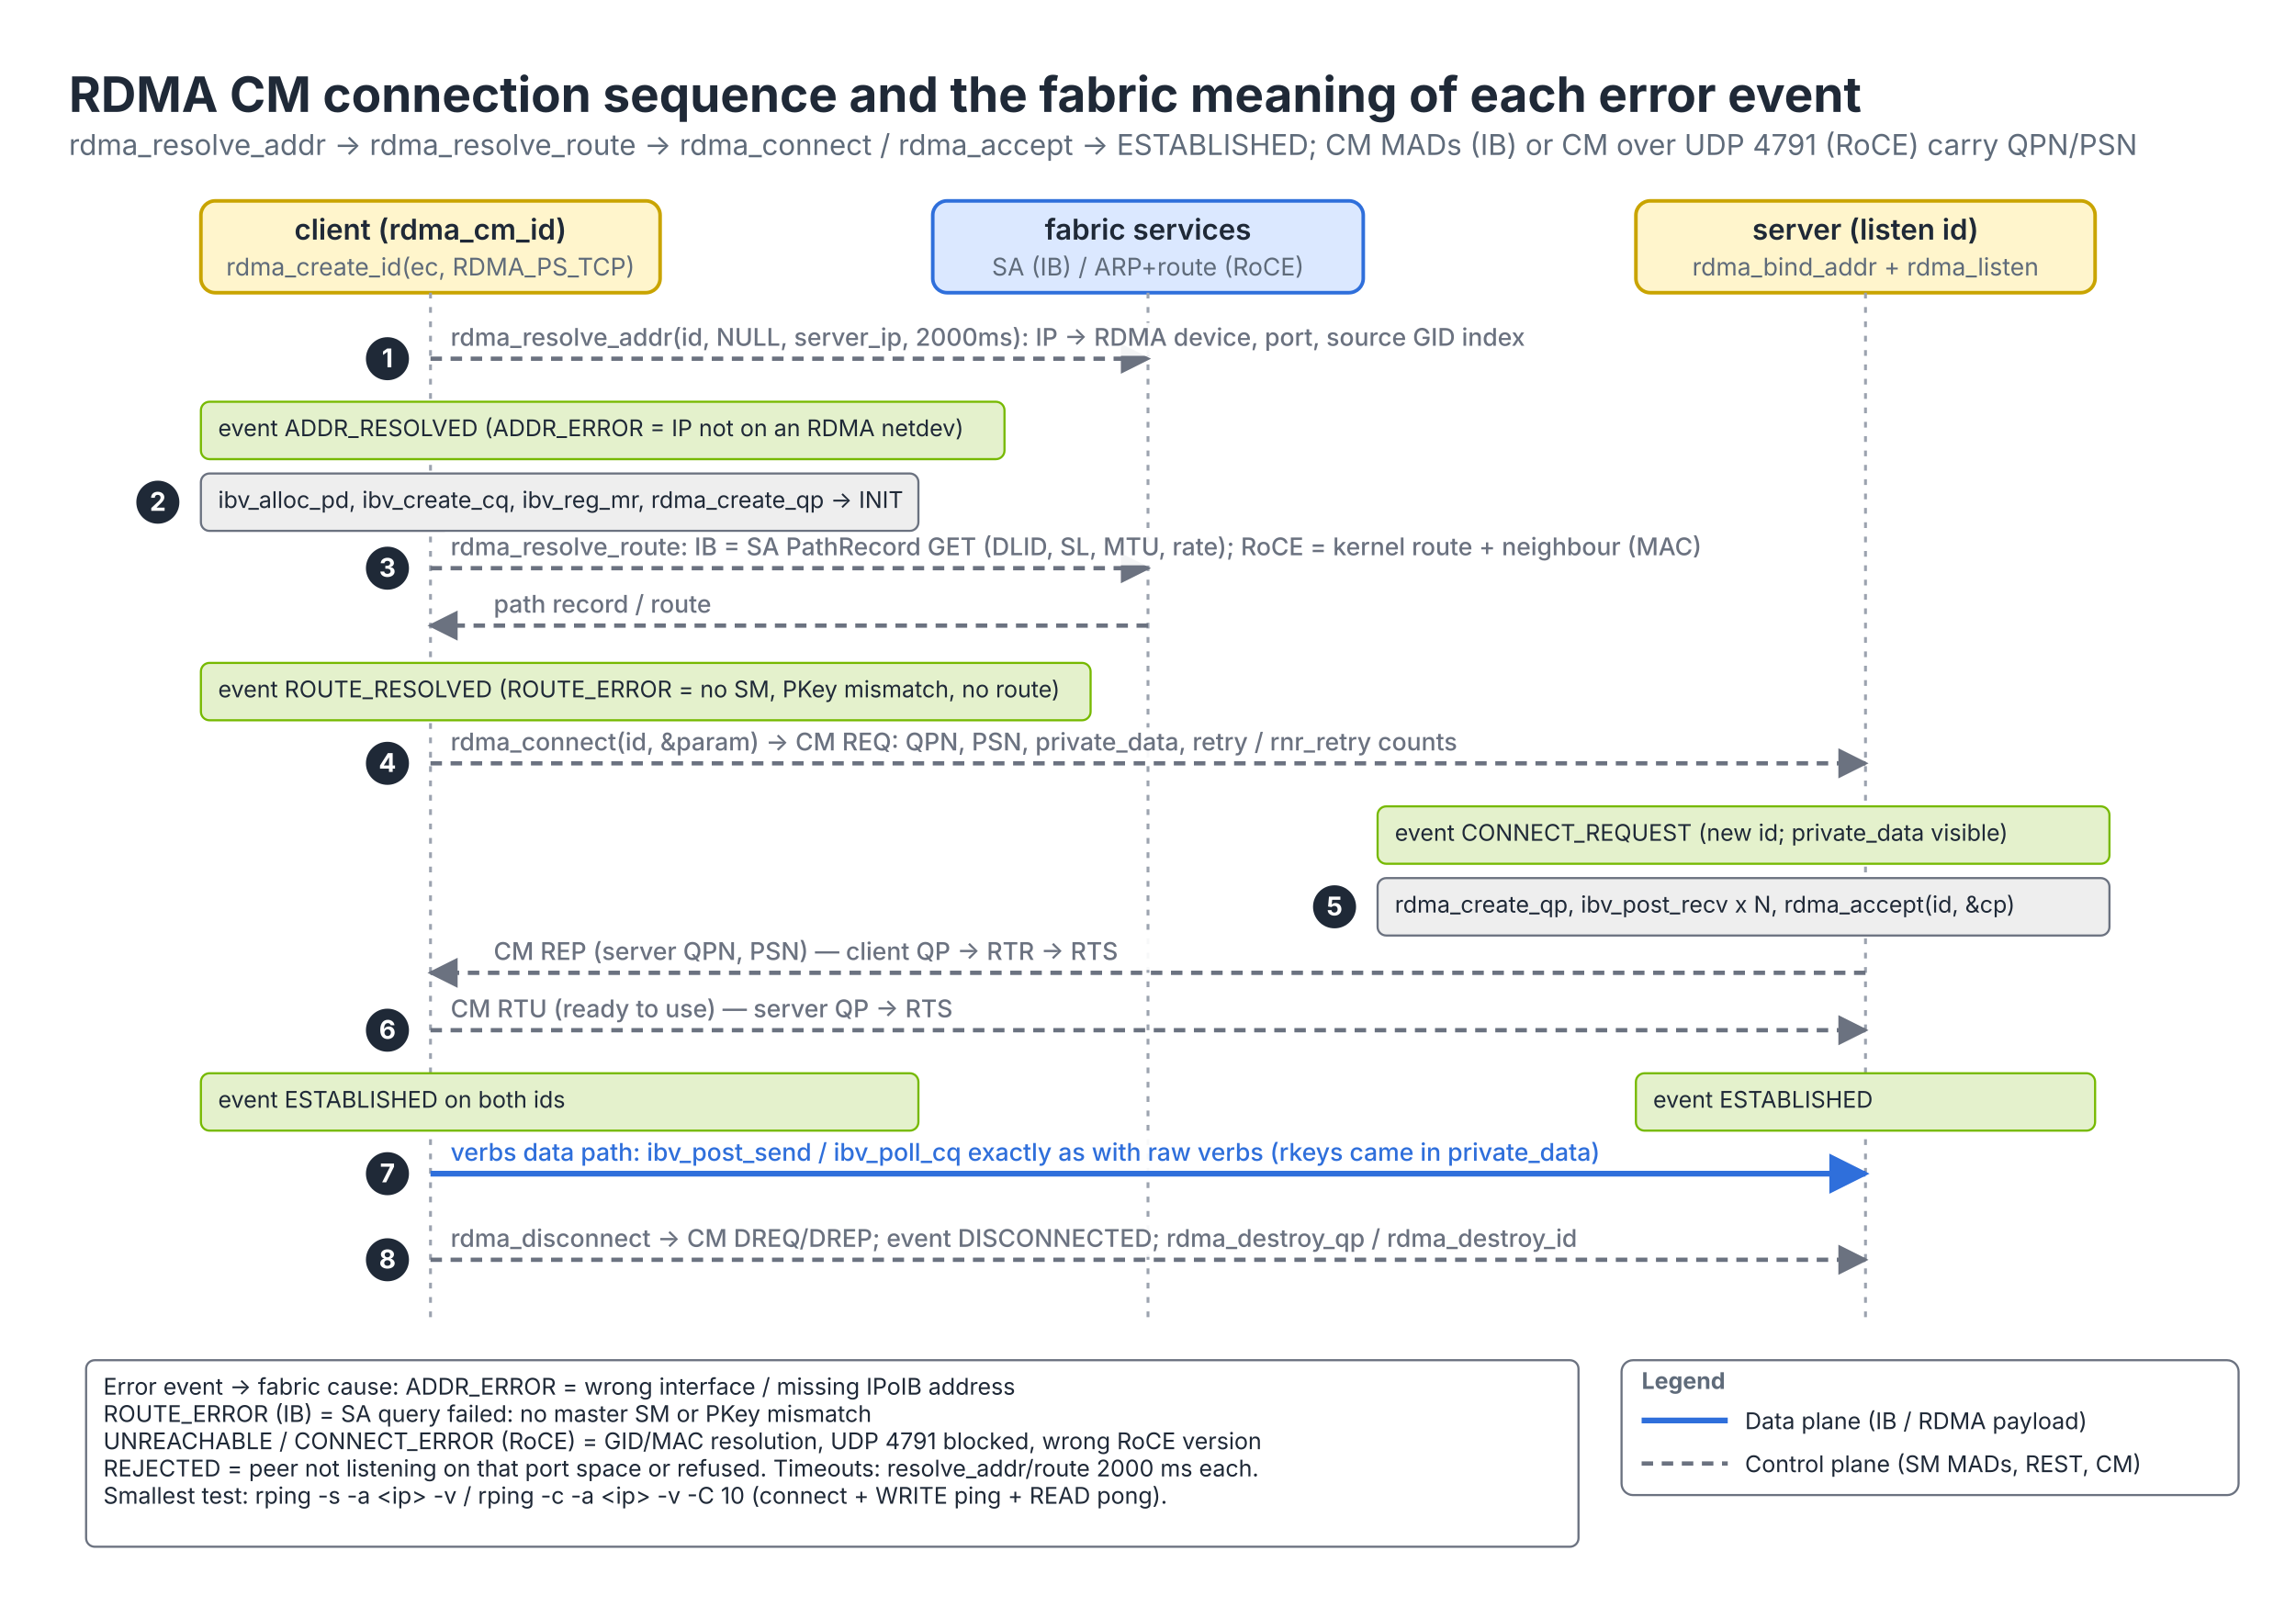
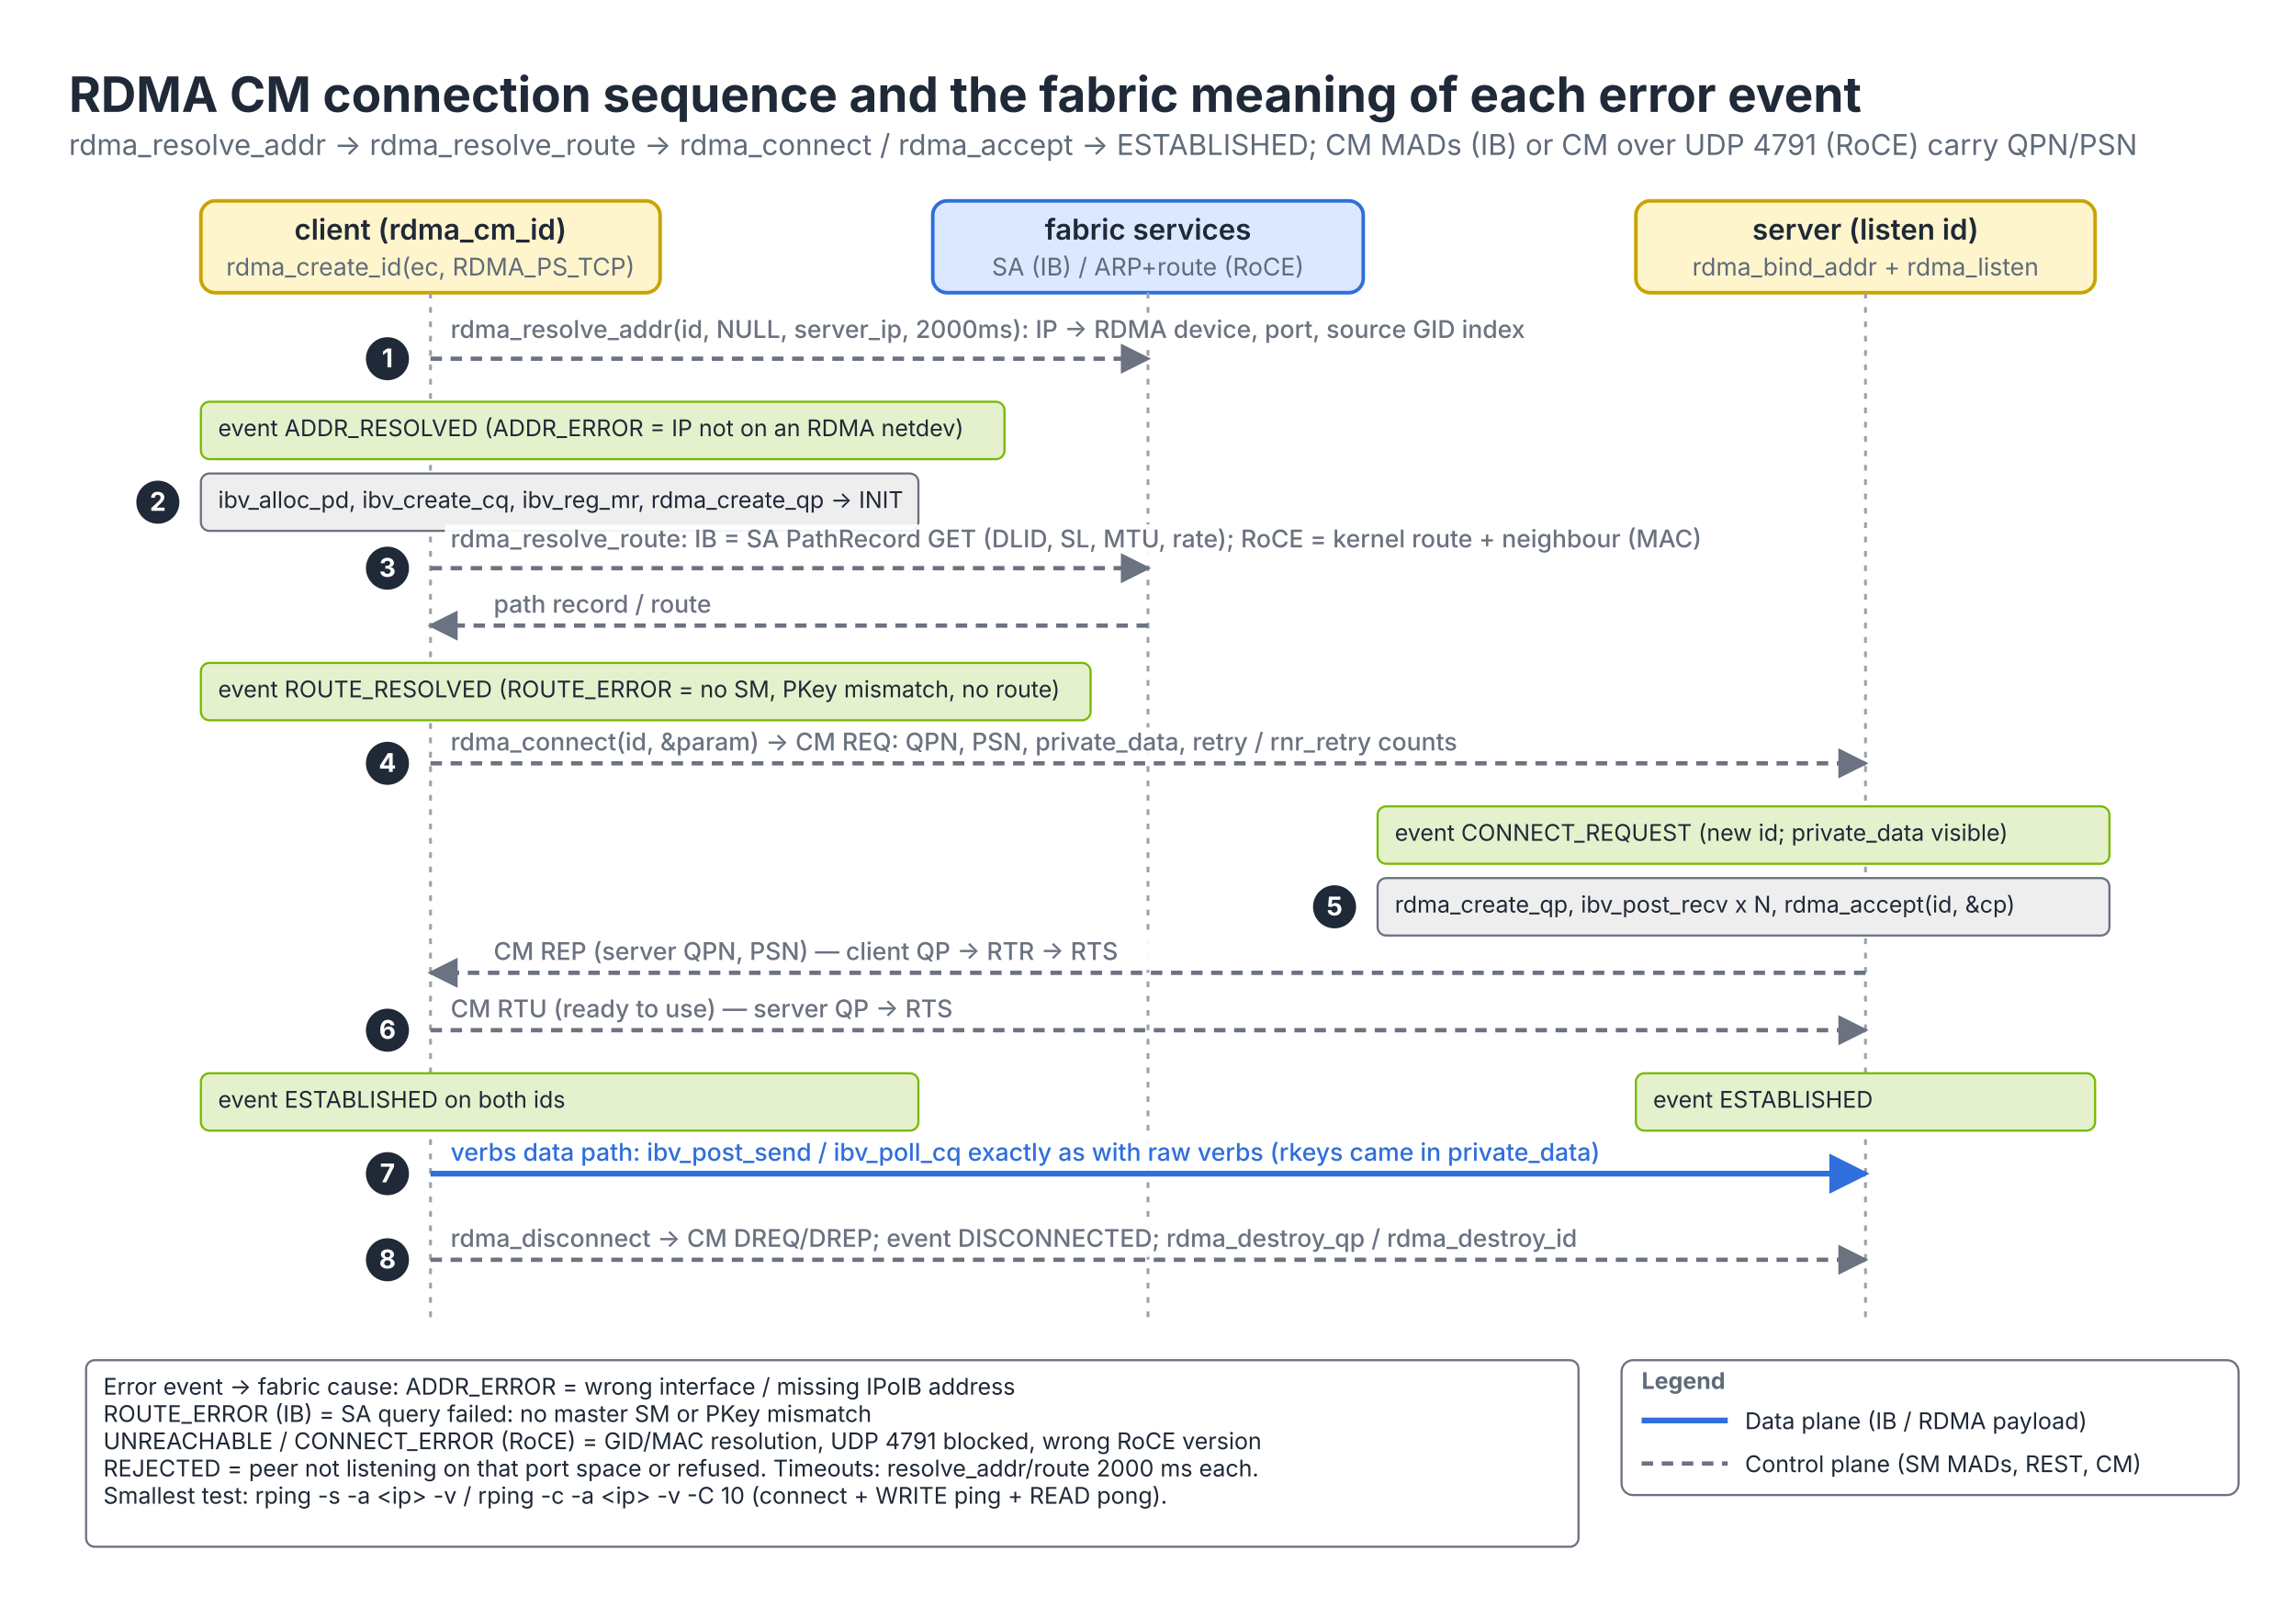
<svg xmlns="http://www.w3.org/2000/svg" viewBox="0 0 1600 1120" width="100%" role="img" aria-label="Sequence diagram of librdmacm client and server calls with the CM events between them, the SA path record query on InfiniBand, and the error events mapped to fabric causes">
  <defs>
    <marker id="arrow-blue" viewBox="0 0 10 10" refX="9" refY="5" markerWidth="7" markerHeight="7" orient="auto-start-reverse">
      <path d="M0,0 L10,5 L0,10 z" fill="#2f6fdb" />
    </marker>
    <marker id="arrow-orange" viewBox="0 0 10 10" refX="9" refY="5" markerWidth="7" markerHeight="7" orient="auto-start-reverse">
      <path d="M0,0 L10,5 L0,10 z" fill="#e07b00" />
    </marker>
    <marker id="arrow-gray" viewBox="0 0 10 10" refX="9" refY="5" markerWidth="7" markerHeight="7" orient="auto-start-reverse">
      <path d="M0,0 L10,5 L0,10 z" fill="#6b7280" />
    </marker>
    <marker id="arrow-red" viewBox="0 0 10 10" refX="9" refY="5" markerWidth="7" markerHeight="7" orient="auto-start-reverse">
      <path d="M0,0 L10,5 L0,10 z" fill="#d93025" />
    </marker>
    <marker id="arrow-purple" viewBox="0 0 10 10" refX="9" refY="5" markerWidth="7" markerHeight="7" orient="auto-start-reverse">
      <path d="M0,0 L10,5 L0,10 z" fill="#7a3fd1" />
    </marker>
    <marker id="arrow-dark" viewBox="0 0 10 10" refX="9" refY="5" markerWidth="7" markerHeight="7" orient="auto-start-reverse">
      <path d="M0,0 L10,5 L0,10 z" fill="#1f2937" />
    </marker>
    <marker id="arrow-green" viewBox="0 0 10 10" refX="9" refY="5" markerWidth="7" markerHeight="7" orient="auto-start-reverse">
      <path d="M0,0 L10,5 L0,10 z" fill="#76b900" />
    </marker>
    <marker id="arrow-yellow" viewBox="0 0 10 10" refX="9" refY="5" markerWidth="7" markerHeight="7" orient="auto-start-reverse">
      <path d="M0,0 L10,5 L0,10 z" fill="#c9a400" />
    </marker>
  </defs>
  <rect x="0" y="0" width="1600" height="1120" fill="#ffffff" />
  <text x="48" y="78" font-family="Inter, 'Segoe UI', Helvetica, Arial, sans-serif" font-size="34" font-weight="700" fill="#1f2937">RDMA CM connection sequence and the fabric meaning of each error event</text>
  <text x="48" y="108" font-family="Inter, 'Segoe UI', Helvetica, Arial, sans-serif" font-size="20" fill="#5f6b7a">rdma_resolve_addr -&gt; rdma_resolve_route -&gt; rdma_connect / rdma_accept -&gt; ESTABLISHED; CM MADs (IB) or CM over UDP 4791 (RoCE) carry QPN/PSN</text>
  <g>
    <rect x="140.0" y="140" width="320" height="64" rx="10" fill="#fff5cc" stroke="#c9a400" stroke-width="2.5" fill-opacity="1.0" />
  </g>
  <text x="300.0" y="167.0" font-family="Inter, 'Segoe UI', Helvetica, Arial, sans-serif" font-size="20" font-weight="600" fill="#1f2937" text-anchor="middle">client (rdma_cm_id)</text>
  <text x="300.0" y="192.0" font-family="Inter, 'Segoe UI', Helvetica, Arial, sans-serif" font-size="17" font-weight="400" fill="#5f6b7a" text-anchor="middle">rdma_create_id(ec, RDMA_PS_TCP)</text>
  <g>
    <rect x="650.0" y="140" width="300" height="64" rx="10" fill="#dbe8ff" stroke="#2f6fdb" stroke-width="2.5" fill-opacity="1.0" />
  </g>
  <text x="800.0" y="167.0" font-family="Inter, 'Segoe UI', Helvetica, Arial, sans-serif" font-size="20" font-weight="600" fill="#1f2937" text-anchor="middle">fabric services</text>
  <text x="800.0" y="192.0" font-family="Inter, 'Segoe UI', Helvetica, Arial, sans-serif" font-size="17" font-weight="400" fill="#5f6b7a" text-anchor="middle">SA (IB) / ARP+route (RoCE)</text>
  <g>
    <rect x="1140.0" y="140" width="320" height="64" rx="10" fill="#fff5cc" stroke="#c9a400" stroke-width="2.5" fill-opacity="1.0" />
  </g>
  <text x="1300.0" y="167.0" font-family="Inter, 'Segoe UI', Helvetica, Arial, sans-serif" font-size="20" font-weight="600" fill="#1f2937" text-anchor="middle">server (listen id)</text>
  <text x="1300.0" y="192.0" font-family="Inter, 'Segoe UI', Helvetica, Arial, sans-serif" font-size="17" font-weight="400" fill="#5f6b7a" text-anchor="middle">rdma_bind_addr + rdma_listen</text>
  <line x1="300" y1="204" x2="300" y2="920" stroke="#9ca3af" stroke-width="2" stroke-dasharray="4 6" />
  <line x1="800" y1="204" x2="800" y2="920" stroke="#9ca3af" stroke-width="2" stroke-dasharray="4 6" />
  <line x1="1300" y1="204" x2="1300" y2="920" stroke="#9ca3af" stroke-width="2" stroke-dasharray="4 6" />
+   <rect x="310" y="219.5" width="840" height="23" fill="#ffffff" fill-opacity="0.92" />
  <line x1="300" y1="250" x2="800" y2="250" stroke="#6b7280" stroke-width="3" stroke-dasharray="8 6" marker-end="url(#arrow-gray)" />
-   <rect x="310" y="225" width="840" height="23" fill="#ffffff" fill-opacity="0.92" />
-   <text x="314" y="241" font-family="Inter, 'Segoe UI', Helvetica, Arial, sans-serif" font-size="17" font-weight="500" fill="#6b7280" text-anchor="start">rdma_resolve_addr(id, NULL, server_ip, 2000ms): IP -&gt; RDMA device, port, source GID index</text>
+   <text x="314" y="235.5" font-family="Inter, 'Segoe UI', Helvetica, Arial, sans-serif" font-size="17" font-weight="500" fill="#6b7280" text-anchor="start">rdma_resolve_addr(id, NULL, server_ip, 2000ms): IP -&gt; RDMA device, port, source GID index</text>
  <circle cx="270" cy="250" r="16" fill="#1f2937" stroke="#ffffff" stroke-width="2" />
  <text x="270" y="256" font-family="Inter, 'Segoe UI', Helvetica, Arial, sans-serif" font-size="18" font-weight="700" fill="#ffffff" text-anchor="middle">1</text>
  <g>
    <rect x="140" y="280" width="560" height="40" rx="6" fill="#e4f1cc" stroke="#76b900" stroke-width="1.5" fill-opacity="1.0" />
  </g>
  <text x="152" y="304" font-family="Inter, 'Segoe UI', Helvetica, Arial, sans-serif" font-size="16" font-weight="400" fill="#1f2937" text-anchor="start">event ADDR_RESOLVED  (ADDR_ERROR = IP not on an RDMA netdev)</text>
  <g>
    <rect x="140" y="330" width="500" height="40" rx="6" fill="#eeeeee" stroke="#6b7280" stroke-width="1.5" fill-opacity="1.0" />
  </g>
  <text x="152" y="354" font-family="Inter, 'Segoe UI', Helvetica, Arial, sans-serif" font-size="16" font-weight="400" fill="#1f2937" text-anchor="start">ibv_alloc_pd, ibv_create_cq, ibv_reg_mr, rdma_create_qp -&gt; INIT</text>
  <circle cx="110" cy="350" r="16" fill="#1f2937" stroke="#ffffff" stroke-width="2" />
  <text x="110" y="356" font-family="Inter, 'Segoe UI', Helvetica, Arial, sans-serif" font-size="18" font-weight="700" fill="#ffffff" text-anchor="middle">2</text>
+   <rect x="310" y="365.5" width="971" height="23" fill="#ffffff" fill-opacity="0.92" />
  <line x1="300" y1="396" x2="800" y2="396" stroke="#6b7280" stroke-width="3" stroke-dasharray="8 6" marker-end="url(#arrow-gray)" />
-   <rect x="310" y="371" width="971" height="23" fill="#ffffff" fill-opacity="0.92" />
-   <text x="314" y="387" font-family="Inter, 'Segoe UI', Helvetica, Arial, sans-serif" font-size="17" font-weight="500" fill="#6b7280" text-anchor="start">rdma_resolve_route: IB = SA PathRecord GET (DLID, SL, MTU, rate); RoCE = kernel route + neighbour (MAC)</text>
+   <text x="314" y="381.5" font-family="Inter, 'Segoe UI', Helvetica, Arial, sans-serif" font-size="17" font-weight="500" fill="#6b7280" text-anchor="start">rdma_resolve_route: IB = SA PathRecord GET (DLID, SL, MTU, rate); RoCE = kernel route + neighbour (MAC)</text>
  <circle cx="270" cy="396" r="16" fill="#1f2937" stroke="#ffffff" stroke-width="2" />
  <text x="270" y="402" font-family="Inter, 'Segoe UI', Helvetica, Arial, sans-serif" font-size="18" font-weight="700" fill="#ffffff" text-anchor="middle">3</text>
+   <rect x="340" y="411" width="186" height="23" fill="#ffffff" fill-opacity="0.92" />
  <line x1="800" y1="436" x2="300" y2="436" stroke="#6b7280" stroke-width="3" stroke-dasharray="8 6" marker-end="url(#arrow-gray)" />
-   <rect x="340" y="411" width="186" height="23" fill="#ffffff" fill-opacity="0.92" />
  <text x="344" y="427" font-family="Inter, 'Segoe UI', Helvetica, Arial, sans-serif" font-size="17" font-weight="500" fill="#6b7280" text-anchor="start">path record / route</text>
  <g>
    <rect x="140" y="462" width="620" height="40" rx="6" fill="#e4f1cc" stroke="#76b900" stroke-width="1.5" fill-opacity="1.0" />
  </g>
  <text x="152" y="486" font-family="Inter, 'Segoe UI', Helvetica, Arial, sans-serif" font-size="16" font-weight="400" fill="#1f2937" text-anchor="start">event ROUTE_RESOLVED  (ROUTE_ERROR = no SM, PKey mismatch, no route)</text>
+   <rect x="310" y="507" width="793" height="23" fill="#ffffff" fill-opacity="0.92" />
  <line x1="300" y1="532" x2="1300" y2="532" stroke="#6b7280" stroke-width="3" stroke-dasharray="8 6" marker-end="url(#arrow-gray)" />
-   <rect x="310" y="507" width="793" height="23" fill="#ffffff" fill-opacity="0.92" />
  <text x="314" y="523" font-family="Inter, 'Segoe UI', Helvetica, Arial, sans-serif" font-size="17" font-weight="500" fill="#6b7280" text-anchor="start">rdma_connect(id, &amp;param) -&gt; CM REQ: QPN, PSN, private_data, retry / rnr_retry counts</text>
  <circle cx="270" cy="532" r="16" fill="#1f2937" stroke="#ffffff" stroke-width="2" />
  <text x="270" y="538" font-family="Inter, 'Segoe UI', Helvetica, Arial, sans-serif" font-size="18" font-weight="700" fill="#ffffff" text-anchor="middle">4</text>
  <g>
    <rect x="960" y="562" width="510" height="40" rx="6" fill="#e4f1cc" stroke="#76b900" stroke-width="1.5" fill-opacity="1.0" />
  </g>
  <text x="972" y="586" font-family="Inter, 'Segoe UI', Helvetica, Arial, sans-serif" font-size="16" font-weight="400" fill="#1f2937" text-anchor="start">event CONNECT_REQUEST (new id; private_data visible)</text>
  <g>
    <rect x="960" y="612" width="510" height="40" rx="6" fill="#eeeeee" stroke="#6b7280" stroke-width="1.5" fill-opacity="1.0" />
  </g>
  <text x="972" y="636" font-family="Inter, 'Segoe UI', Helvetica, Arial, sans-serif" font-size="16" font-weight="400" fill="#1f2937" text-anchor="start">rdma_create_qp, ibv_post_recv x N, rdma_accept(id, &amp;cp)</text>
  <circle cx="930" cy="632" r="16" fill="#1f2937" stroke="#ffffff" stroke-width="2" />
  <text x="930" y="638" font-family="Inter, 'Segoe UI', Helvetica, Arial, sans-serif" font-size="18" font-weight="700" fill="#ffffff" text-anchor="middle">5</text>
+   <rect x="340" y="653" width="476" height="23" fill="#ffffff" fill-opacity="0.92" />
  <line x1="1300" y1="678" x2="300" y2="678" stroke="#6b7280" stroke-width="3" stroke-dasharray="8 6" marker-end="url(#arrow-gray)" />
-   <rect x="340" y="653" width="476" height="23" fill="#ffffff" fill-opacity="0.92" />
  <text x="344" y="669" font-family="Inter, 'Segoe UI', Helvetica, Arial, sans-serif" font-size="17" font-weight="500" fill="#6b7280" text-anchor="start">CM REP (server QPN, PSN) — client QP -&gt; RTR -&gt; RTS</text>
+   <rect x="310" y="693" width="382" height="23" fill="#ffffff" fill-opacity="0.92" />
  <line x1="300" y1="718" x2="1300" y2="718" stroke="#6b7280" stroke-width="3" stroke-dasharray="8 6" marker-end="url(#arrow-gray)" />
-   <rect x="310" y="693" width="382" height="23" fill="#ffffff" fill-opacity="0.92" />
  <text x="314" y="709" font-family="Inter, 'Segoe UI', Helvetica, Arial, sans-serif" font-size="17" font-weight="500" fill="#6b7280" text-anchor="start">CM RTU (ready to use) — server QP -&gt; RTS</text>
  <circle cx="270" cy="718" r="16" fill="#1f2937" stroke="#ffffff" stroke-width="2" />
  <text x="270" y="724" font-family="Inter, 'Segoe UI', Helvetica, Arial, sans-serif" font-size="18" font-weight="700" fill="#ffffff" text-anchor="middle">6</text>
  <g>
    <rect x="140" y="748" width="500" height="40" rx="6" fill="#e4f1cc" stroke="#76b900" stroke-width="1.5" fill-opacity="1.0" />
  </g>
  <text x="152" y="772" font-family="Inter, 'Segoe UI', Helvetica, Arial, sans-serif" font-size="16" font-weight="400" fill="#1f2937" text-anchor="start">event ESTABLISHED on both ids</text>
  <g>
    <rect x="1140" y="748" width="320" height="40" rx="6" fill="#e4f1cc" stroke="#76b900" stroke-width="1.5" fill-opacity="1.0" />
  </g>
  <text x="1152" y="772" font-family="Inter, 'Segoe UI', Helvetica, Arial, sans-serif" font-size="16" font-weight="400" fill="#1f2937" text-anchor="start">event ESTABLISHED</text>
+   <rect x="310" y="793" width="934" height="23" fill="#ffffff" fill-opacity="0.92" />
  <line x1="300" y1="818" x2="1300" y2="818" stroke="#2f6fdb" stroke-width="4" marker-end="url(#arrow-blue)" />
-   <rect x="310" y="793" width="934" height="23" fill="#ffffff" fill-opacity="0.92" />
  <text x="314" y="809" font-family="Inter, 'Segoe UI', Helvetica, Arial, sans-serif" font-size="17" font-weight="500" fill="#2f6fdb" text-anchor="start">verbs data path: ibv_post_send / ibv_poll_cq exactly as with raw verbs (rkeys came in private_data)</text>
  <circle cx="270" cy="818" r="16" fill="#1f2937" stroke="#ffffff" stroke-width="2" />
  <text x="270" y="824" font-family="Inter, 'Segoe UI', Helvetica, Arial, sans-serif" font-size="18" font-weight="700" fill="#ffffff" text-anchor="middle">7</text>
+   <rect x="310" y="853" width="812" height="23" fill="#ffffff" fill-opacity="0.92" />
  <line x1="300" y1="878" x2="1300" y2="878" stroke="#6b7280" stroke-width="3" stroke-dasharray="8 6" marker-end="url(#arrow-gray)" />
-   <rect x="310" y="853" width="812" height="23" fill="#ffffff" fill-opacity="0.92" />
  <text x="314" y="869" font-family="Inter, 'Segoe UI', Helvetica, Arial, sans-serif" font-size="17" font-weight="500" fill="#6b7280" text-anchor="start">rdma_disconnect -&gt; CM DREQ/DREP; event DISCONNECTED; rdma_destroy_qp / rdma_destroy_id</text>
  <circle cx="270" cy="878" r="16" fill="#1f2937" stroke="#ffffff" stroke-width="2" />
  <text x="270" y="884" font-family="Inter, 'Segoe UI', Helvetica, Arial, sans-serif" font-size="18" font-weight="700" fill="#ffffff" text-anchor="middle">8</text>
  <g>
    <rect x="60" y="948" width="1040" height="130" rx="6" fill="#ffffff" stroke="#6b7280" stroke-width="1.5" fill-opacity="1.0" />
  </g>
  <text x="72" y="972" font-family="Inter, 'Segoe UI', Helvetica, Arial, sans-serif" font-size="16" font-weight="400" fill="#1f2937" text-anchor="start">Error event -&gt; fabric cause:  ADDR_ERROR = wrong interface / missing IPoIB address</text>
  <text x="72" y="991" font-family="Inter, 'Segoe UI', Helvetica, Arial, sans-serif" font-size="16" font-weight="400" fill="#1f2937" text-anchor="start">ROUTE_ERROR (IB) = SA query failed: no master SM or PKey mismatch</text>
  <text x="72" y="1010" font-family="Inter, 'Segoe UI', Helvetica, Arial, sans-serif" font-size="16" font-weight="400" fill="#1f2937" text-anchor="start">UNREACHABLE / CONNECT_ERROR (RoCE) = GID/MAC resolution, UDP 4791 blocked, wrong RoCE version</text>
  <text x="72" y="1029" font-family="Inter, 'Segoe UI', Helvetica, Arial, sans-serif" font-size="16" font-weight="400" fill="#1f2937" text-anchor="start">REJECTED = peer not listening on that port space or refused. Timeouts: resolve_addr/route 2000 ms each.</text>
  <text x="72" y="1048" font-family="Inter, 'Segoe UI', Helvetica, Arial, sans-serif" font-size="16" font-weight="400" fill="#1f2937" text-anchor="start">Smallest test: rping -s -a &lt;ip&gt; -v  /  rping -c -a &lt;ip&gt; -v -C 10  (connect + WRITE ping + READ pong).</text>
  <g>
    <rect x="1130" y="948" width="430" height="94" rx="8" fill="#ffffff" stroke="#6b7280" stroke-width="1.5" fill-opacity="1.0" />
  </g>
  <text x="1144" y="968" font-family="Inter, 'Segoe UI', Helvetica, Arial, sans-serif" font-size="16" font-weight="700" fill="#5f6b7a" text-anchor="start">Legend</text>
  <line x1="1144" y1="990" x2="1204" y2="990" stroke="#2f6fdb" stroke-width="4" />
  <text x="1216" y="996" font-family="Inter, 'Segoe UI', Helvetica, Arial, sans-serif" font-size="16" font-weight="400" fill="#1f2937" text-anchor="start">Data plane (IB / RDMA payload)</text>
  <line x1="1144" y1="1020" x2="1204" y2="1020" stroke="#6b7280" stroke-width="3" stroke-dasharray="8 6" />
  <text x="1216" y="1026" font-family="Inter, 'Segoe UI', Helvetica, Arial, sans-serif" font-size="16" font-weight="400" fill="#1f2937" text-anchor="start">Control plane (SM MADs, REST, CM)</text>
</svg>
